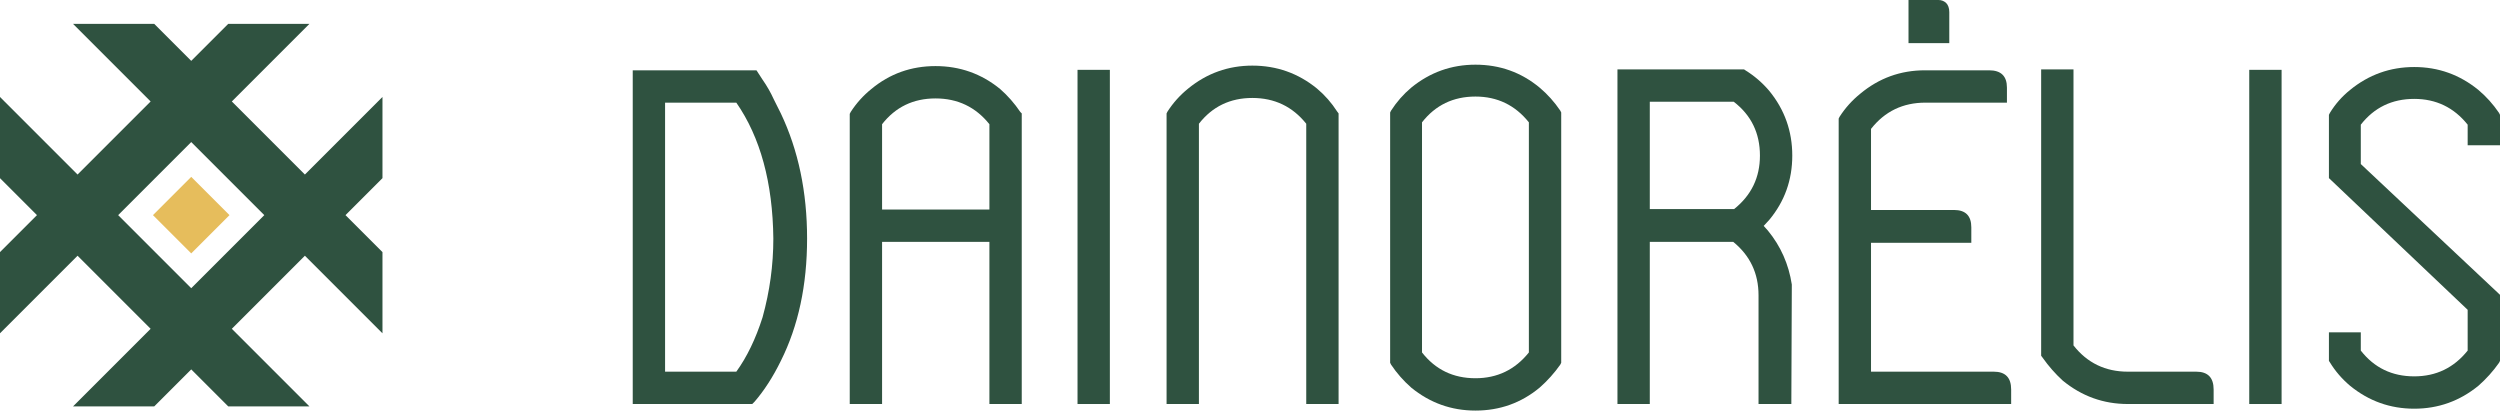
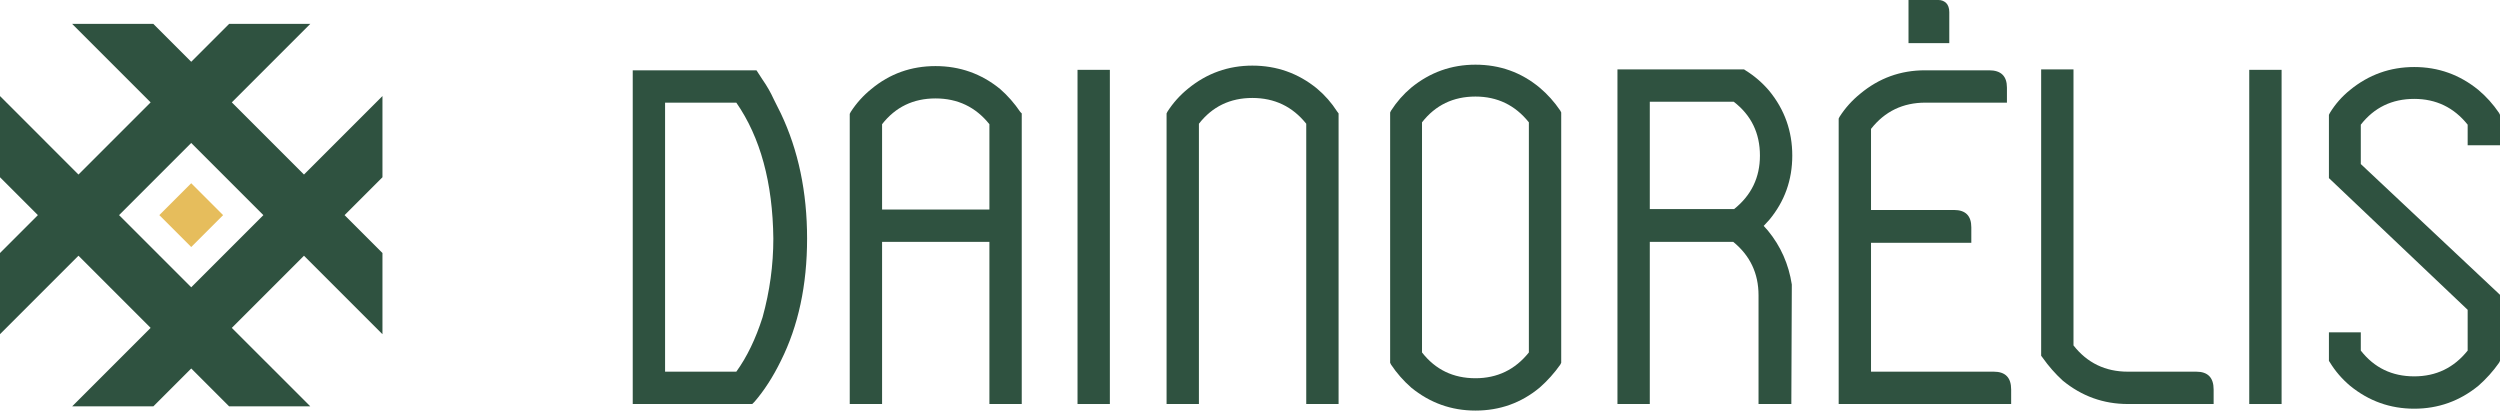
<svg xmlns="http://www.w3.org/2000/svg" viewBox="37.5 31.125 666.75 109.5">
-   <g transform="translate(88.5 88.5) scale(0.3) translate(-250 -250)">
-     <g transform="matrix(3.20791,0,0,3.20791,250,250)">
-       <path d="M-53,-32.75L-31.5,-11.25L-11.25,-31.5L-32.75,-53L-10.25,-53L0,-42.75L10.25,-53L32.75,-53L11.25,-31.5L31.5,-11.25L53,-32.75L53,-10.25L42.75,0L53,10.25L53,32.75L31.5,11.25L11.25,31.5L32.75,53L10.25,53L0,42.75L-10.25,53L-32.75,53L-11.25,31.5L-31.5,11.25L-53,32.75L-53,10.25L-42.75,0L-53,-10.25ZM-20.25,0L0,20.25L20.25,0L0,-20.25Z" fill="#2F5240" />
+   <g transform="translate(88.5 88.5) scale(0.3060765) translate(-250 -250)">
+     <g transform="matrix(3.143989,0,0,3.143989,250,250)">
+       <path d="M-53,-33L-31.25,-11.25L-11.25,-31.25L-33,-53L-10.5,-53L0,-42.5L10.5,-53L33,-53L11.25,-31.25L31.25,-11.25L53,-33L53,-10.5L42.5,0L53,10.5L53,33L31.25,11.25L11.25,31.25L33,53L10.5,53L0,42.5L-10.5,53L-33,53L-11.25,31.25L-31.25,11.25L-53,33L-53,10.5L-42.5,0L-53,-10.5ZM-20,0L0,20L20,0L0,-20Z" fill="#2F5240" />
    </g>
-     <g transform="matrix(3.20791,0,0,3.20791,250,250)">
+     <g transform="matrix(3.143989,0,0,3.143989,250,250)">
      <g transform="matrix(0.707107,0.707107,-0.707107,0.707107,0,0)">
-         <rect x="-7.5" y="-7.5" width="15" height="15" style="fill:rgb(230,189,92);" />
+         <rect x="-6.25" y="-6.25" width="12.5" height="12.5" style="fill:rgb(230,189,92);" />
      </g>
    </g>
  </g>
  <g fill="#2F5240">
    <path d="M233.875 130.250L214.875 130.250L214.875 58.500L233.875 58.500Q243.500 72.375 243.750 94.750L243.750 94.750Q243.750 105.375 240.875 115.750L240.875 115.750Q238.125 124.375 233.875 130.250L233.875 130.250ZM238.125 138.875L238.750 138.250Q242.625 133.750 245.750 127.375L245.750 127.375Q252.750 113.375 252.750 94.750L252.750 94.750Q252.750 76.125 245.750 61.375L245.750 61.375L243.875 57.625Q242.625 54.875 240.875 52.375L240.875 52.375L239.250 49.875L206.250 49.875L206.250 138.875L238.125 138.875Z" />
    <path d="M301.375 64.250L301.375 87L272.750 87L272.750 64.250Q278.125 57.375 287 57.375L287 57.375Q295.875 57.375 301.375 64.250L301.375 64.250ZM272.750 138.875L272.750 95.625L301.375 95.625L301.375 138.875L310 138.875L310 61.375L309.625 61Q307.250 57.500 304.250 54.875L304.250 54.875L304.250 54.875Q296.750 48.750 287 48.750L287 48.750Q277.250 48.750 269.875 54.875L269.875 54.875Q266.625 57.500 264.375 61L264.375 61L264.125 61.500L264.125 138.875L272.750 138.875Z" />
    <path d="M324.875 49.750L324.875 138.875L333.500 138.875L333.500 49.750L324.875 49.750Z" />
    <path d="M357.250 138.875L357.250 64.125Q362.625 57.250 371.500 57.250L371.500 57.250Q380.375 57.250 385.875 64.125L385.875 64.125L385.875 138.875L394.500 138.875L394.500 61.375L394.125 60.875Q391.875 57.375 388.750 54.750L388.750 54.750Q381.250 48.625 371.500 48.625L371.500 48.625Q361.875 48.625 354.375 54.750L354.375 54.750Q351.125 57.375 348.875 60.875L348.875 60.875L348.625 61.375L348.625 138.875L357.250 138.875Z" />
    <path d="M416.750 125.125L416.750 63.750Q422.125 56.875 431 56.875L431 56.875Q439.750 56.875 445.250 63.750L445.250 63.750L445.250 125.125Q439.750 132 431 132L431 132Q422.125 132 416.750 125.125L416.750 125.125ZM413.875 134.500Q421.375 140.625 431 140.625L431 140.625Q440.750 140.625 448.125 134.500L448.125 134.500Q451.250 131.750 453.625 128.375L453.625 128.375L453.875 127.875L453.875 61.125L453.625 60.625Q451.250 57.125 448.125 54.500L448.125 54.500Q440.750 48.375 431 48.375L431 48.375Q421.375 48.375 413.875 54.500L413.875 54.500Q410.750 57.125 408.500 60.625L408.500 60.625L408.250 61.125L408.250 127.875L408.500 128.375Q410.750 131.750 413.875 134.500L413.875 134.500Z" />
    <path d="M477.500 86.875L477.500 58.250L499.875 58.250Q506.875 63.625 506.875 72.625L506.875 72.625Q506.875 81.375 500 86.875L500 86.875L477.500 86.875ZM477.500 138.875L477.500 95.625L499.750 95.625Q506.500 101.125 506.500 109.875L506.500 109.875L506.500 138.875L515.250 138.875L515.375 107.250L515.375 107Q514.125 98.875 509 92.625L509 92.625L507.875 91.375L509.375 89.750Q515.500 82.375 515.500 72.625L515.500 72.625Q515.500 62.875 509.375 55.375L509.375 55.375Q506.625 52.125 503 49.875L503 49.875L502.625 49.625L468.875 49.625L468.875 138.875L477.500 138.875Z" />
    <path d="M573.875 138.875L573.875 135Q573.875 130.250 569.250 130.250L569.250 130.250L536.500 130.250L536.500 95.875L563.250 95.875L563.250 91.750Q563.250 87.125 558.625 87.125L558.625 87.125L536.500 87.125L536.500 65.500Q542 58.500 551 58.500L551 58.500L572.750 58.500L572.750 54.500Q572.750 49.875 568 49.875L568 49.875L550.875 49.875Q541.125 49.875 533.625 56.125L533.625 56.125Q530.375 58.750 528.125 62.250L528.125 62.250L527.875 62.750L527.875 138.875L573.875 138.875ZM554.500 31.125L546.500 31.125L546.500 42.625L557.375 42.625L557.375 34.375Q557.375 32.750 556.500 31.875L556.500 31.875Q555.625 31.125 554.500 31.125L554.500 31.125Z" />
    <path d="M587.625 132.625Q595.250 138.875 605 138.875L605 138.875L627.875 138.875L627.875 135Q627.875 130.250 623.250 130.250L623.250 130.250L605 130.250Q596 130.250 590.500 123.250L590.500 123.250L590.500 49.625L581.875 49.625L581.875 126L582.250 126.500Q584.625 129.875 587.625 132.625L587.625 132.625Z" />
    <path d="M637.375 49.750L637.375 138.875L646 138.875L646 49.750L637.375 49.750Z" />
    <path d="M664.250 134Q671.750 140.125 681.375 140.125L681.375 140.125Q691 140.125 698.500 134L698.500 134Q701.625 131.250 704 127.875L704 127.875L704.250 127.375L704.250 109.750L667.125 74.875L667.125 64.375Q672.500 57.500 681.375 57.500L681.375 57.500Q690.125 57.500 695.625 64.375L695.625 64.375L695.625 69.875L704.250 69.875L704.250 61.750L704 61.250Q701.625 57.750 698.500 55.125L698.500 55.125Q691 49 681.375 49L681.375 49Q671.750 49 664.250 55.125L664.250 55.125Q661 57.750 658.875 61.250L658.875 61.250L658.625 61.750L658.625 78.625L695.625 113.750L695.625 124.625Q690.125 131.500 681.375 131.500L681.375 131.500Q672.500 131.500 667.125 124.625L667.125 124.625L667.125 119.750L658.625 119.750L658.625 127.375L658.875 127.750Q661 131.250 664.250 134L664.250 134Z" />
  </g>
</svg>
